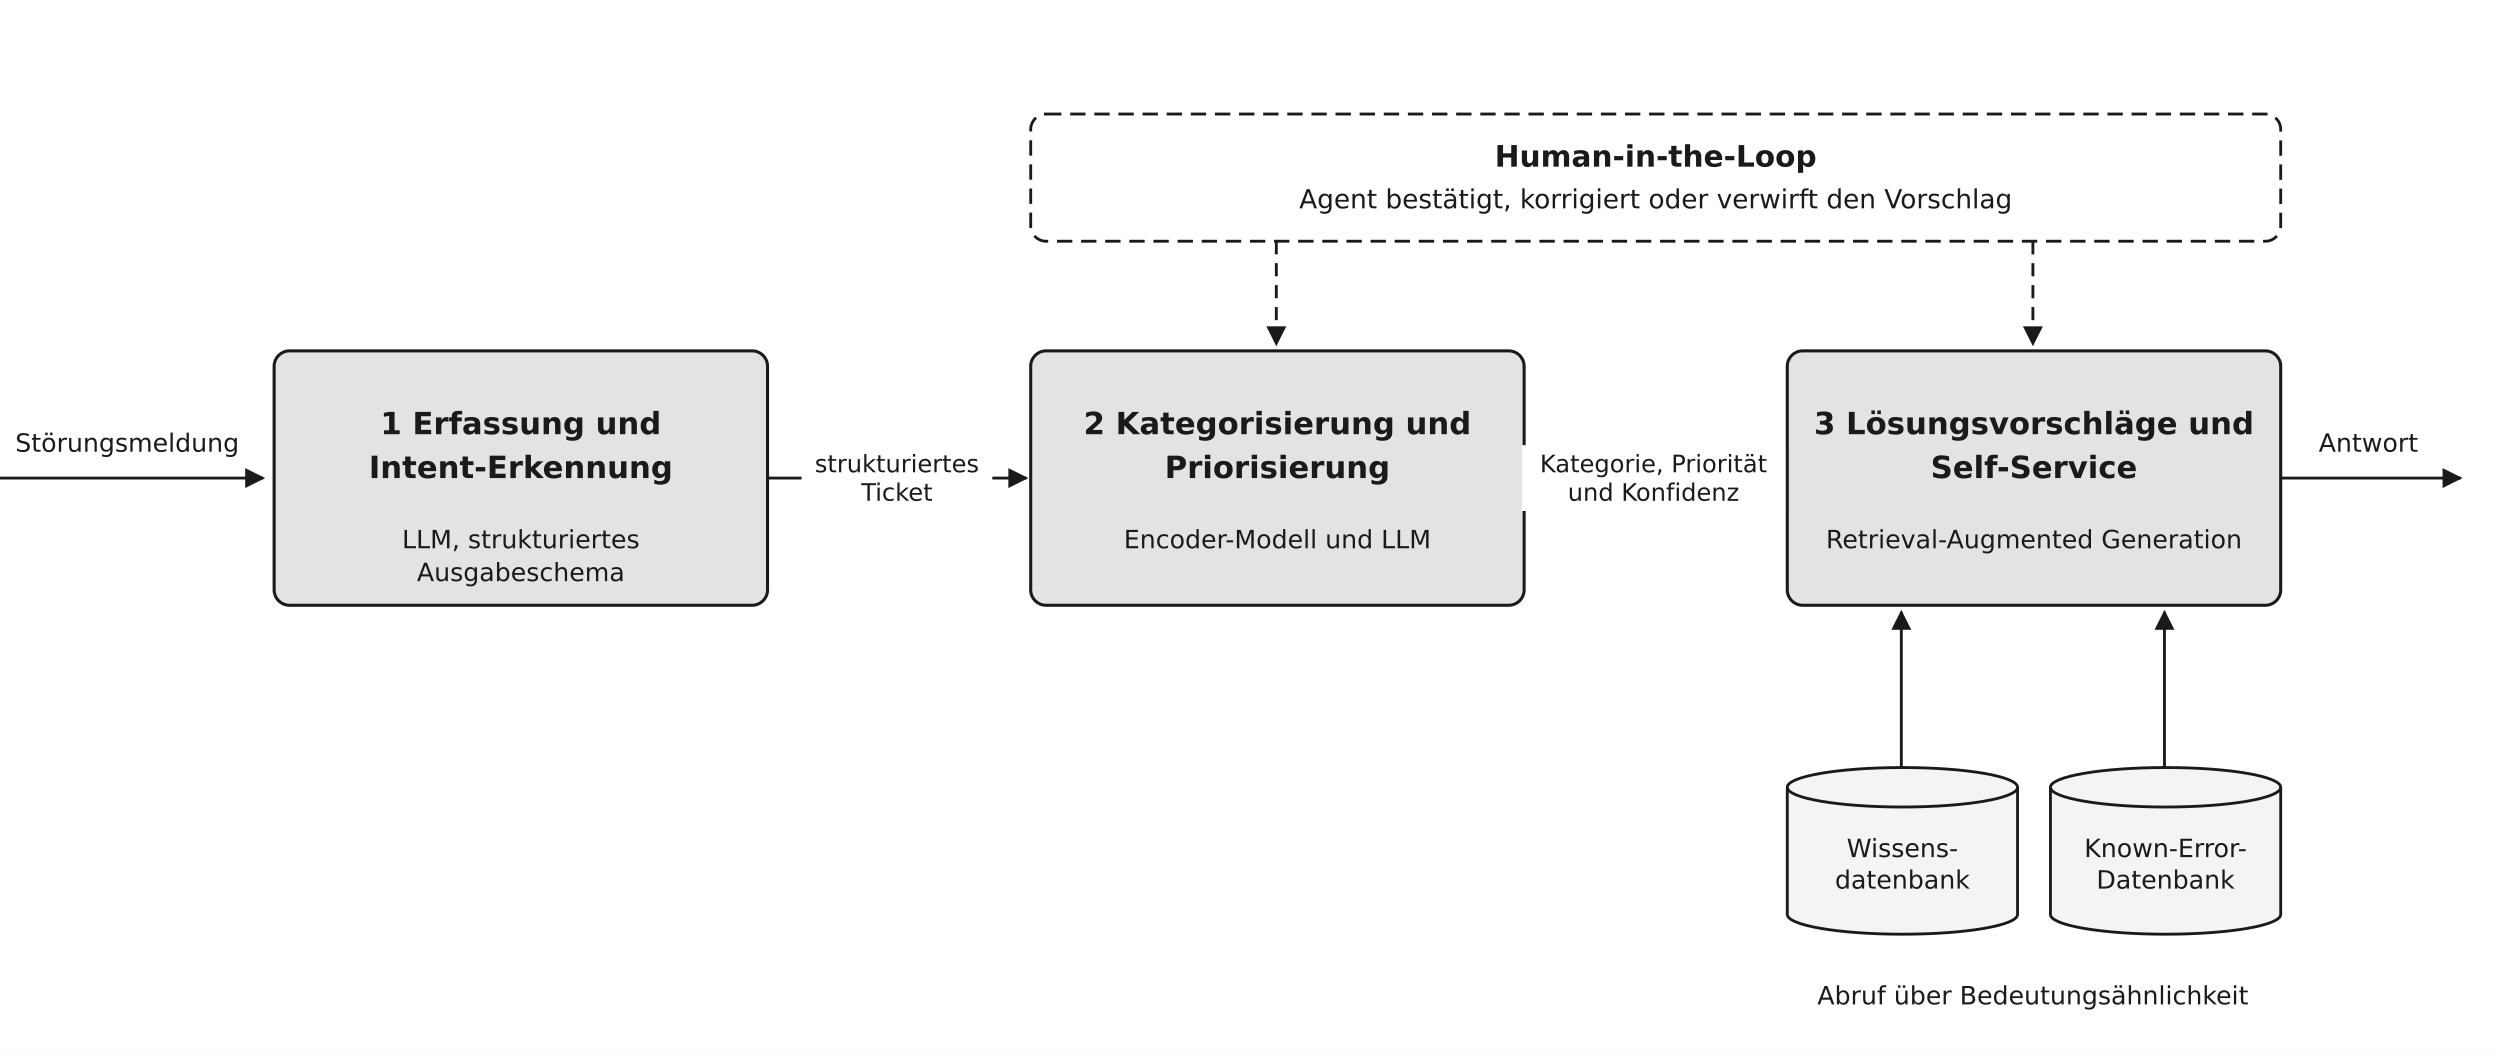
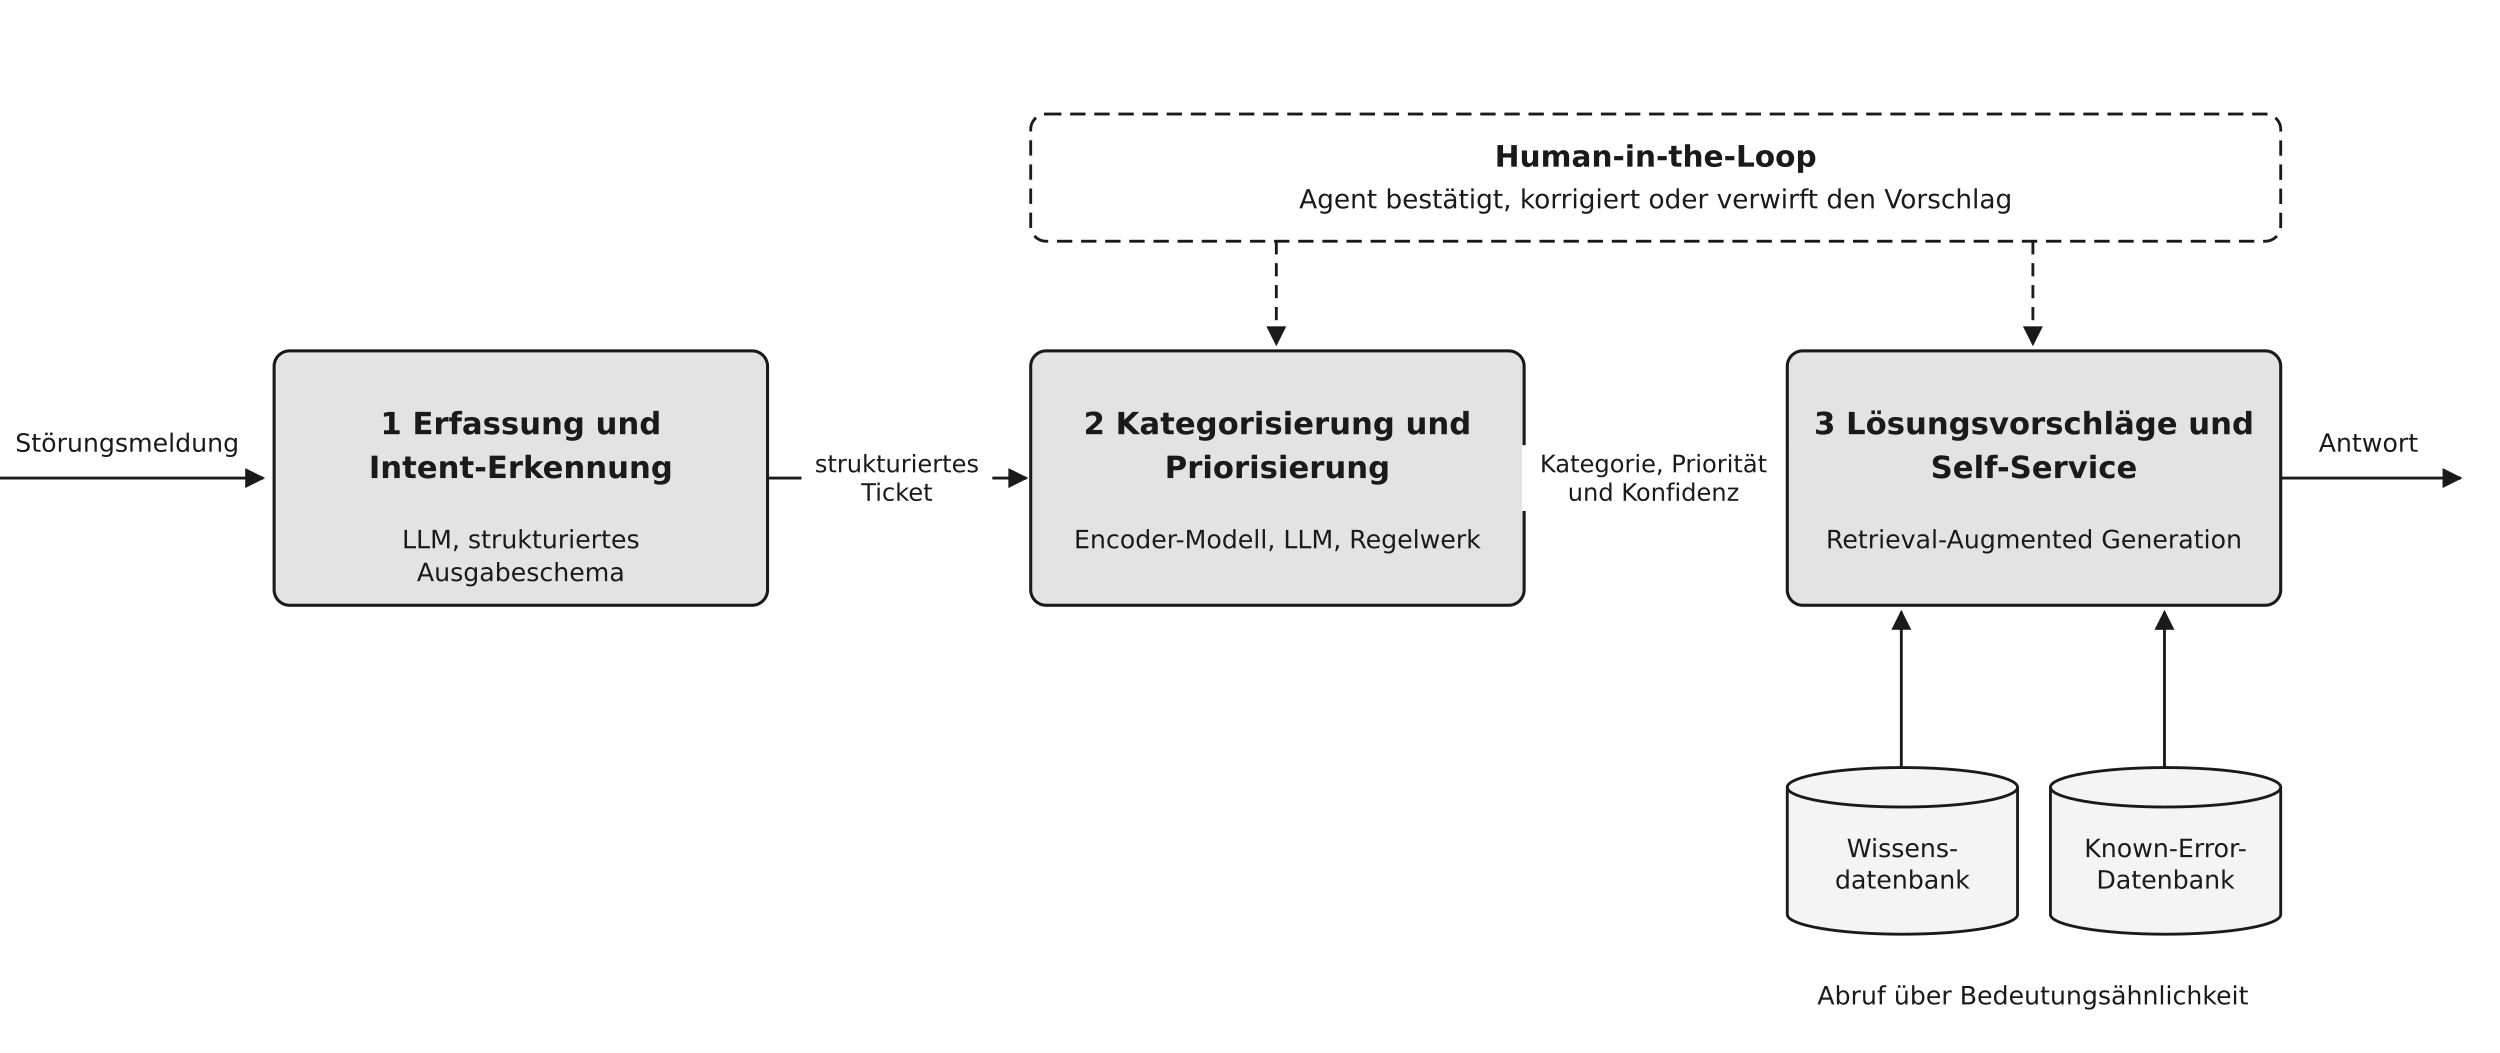
<svg xmlns="http://www.w3.org/2000/svg" width="1140" height="480" viewBox="0 0 1140 480" font-family="Carlito, DejaVu Sans, sans-serif">
  <defs>
    <marker id="seq" viewBox="0 0 10 10" refX="9" refY="5" markerWidth="7" markerHeight="7" orient="auto-start-reverse">
      <path d="M 0 0 L 10 5 L 0 10 z" fill="#1a1a1a" />
    </marker>
    <marker id="msg" viewBox="0 0 10 10" refX="9" refY="5" markerWidth="8" markerHeight="8" orient="auto-start-reverse">
      <path d="M 0 0 L 10 5 L 0 10 z" fill="#ffffff" stroke="#1a1a1a" stroke-width="1" />
    </marker>
    <marker id="msgstart" viewBox="0 0 10 10" refX="5" refY="5" markerWidth="7" markerHeight="7" orient="auto">
      <circle cx="5" cy="5" r="3.5" fill="#ffffff" stroke="#1a1a1a" stroke-width="1" />
    </marker>
  </defs>
  <rect width="1140" height="480" fill="#ffffff" />
  <rect x="125" y="160" width="225" height="116" rx="7" fill="#e3e3e3" stroke="#1a1a1a" stroke-width="1.4" />
  <text x="237.5" y="198" font-size="14" text-anchor="middle" font-weight="bold" font-style="normal" fill="#1a1a1a">1  Erfassung und</text>
  <text x="237.5" y="218" font-size="14" text-anchor="middle" font-weight="bold" font-style="normal" fill="#1a1a1a">Intent-Erkennung</text>
  <text x="237.5" y="250" font-size="11.5" text-anchor="middle" font-weight="normal" font-style="normal" fill="#1a1a1a">LLM, strukturiertes</text>
  <text x="237.5" y="265" font-size="11.5" text-anchor="middle" font-weight="normal" font-style="normal" fill="#1a1a1a">Ausgabeschema</text>
  <rect x="470" y="160" width="225" height="116" rx="7" fill="#e3e3e3" stroke="#1a1a1a" stroke-width="1.4" />
  <text x="582.5" y="198" font-size="14" text-anchor="middle" font-weight="bold" font-style="normal" fill="#1a1a1a">2  Kategorisierung und</text>
  <text x="582.5" y="218" font-size="14" text-anchor="middle" font-weight="bold" font-style="normal" fill="#1a1a1a">Priorisierung</text>
-   <text x="582.5" y="250" font-size="11.5" text-anchor="middle" font-weight="normal" font-style="normal" fill="#1a1a1a">Encoder-Modell und LLM</text>
+   <text x="582.5" y="250" font-size="11.5" text-anchor="middle" font-weight="normal" font-style="normal" fill="#1a1a1a">Encoder-Modell, LLM, Regelwerk</text>
  <rect x="815" y="160" width="225" height="116" rx="7" fill="#e3e3e3" stroke="#1a1a1a" stroke-width="1.4" />
  <text x="927.5" y="198" font-size="14" text-anchor="middle" font-weight="bold" font-style="normal" fill="#1a1a1a">3  Lösungsvorschläge und</text>
  <text x="927.5" y="218" font-size="14" text-anchor="middle" font-weight="bold" font-style="normal" fill="#1a1a1a">Self-Service</text>
  <text x="927.5" y="250" font-size="11.5" text-anchor="middle" font-weight="normal" font-style="normal" fill="#1a1a1a">Retrieval-Augmented Generation</text>
  <path d="M 350 218.0 L 468 218.0" fill="none" stroke="#1a1a1a" stroke-width="1.3" marker-end="url(#seq)" />
  <rect x="365.5" y="203.0" width="87.0" height="30" fill="#ffffff" stroke="none" />
  <text x="409" y="215.35" font-size="11" text-anchor="middle" font-weight="normal" font-style="normal" fill="#1a1a1a">strukturiertes</text>
  <text x="409" y="228.35" font-size="11" text-anchor="middle" font-weight="normal" font-style="normal" fill="#1a1a1a">Ticket</text>
  <path d="M 695 218.0 L 813 218.0" fill="none" stroke="#1a1a1a" stroke-width="1.3" marker-end="url(#seq)" />
  <rect x="694.0" y="203.0" width="120.0" height="30" fill="#ffffff" stroke="none" />
  <text x="754" y="215.35" font-size="11" text-anchor="middle" font-weight="normal" font-style="normal" fill="#1a1a1a">Kategorie, Priorität</text>
  <text x="754" y="228.35" font-size="11" text-anchor="middle" font-weight="normal" font-style="normal" fill="#1a1a1a">und Konfidenz</text>
  <path d="M 0 218.0 L 120 218.0" fill="none" stroke="#1a1a1a" stroke-width="1.3" marker-end="url(#seq)" />
  <text x="58" y="206.0" font-size="11.5" text-anchor="middle" font-weight="normal" font-style="normal" fill="#1a1a1a">Störungsmeldung</text>
  <path d="M 1040 218.0 L 1122 218.0" fill="none" stroke="#1a1a1a" stroke-width="1.3" marker-end="url(#seq)" />
  <text x="1080" y="206.0" font-size="11.5" text-anchor="middle" font-weight="normal" font-style="normal" fill="#1a1a1a">Antwort</text>
  <rect x="470" y="52" width="570" height="58" rx="7" fill="#ffffff" stroke="#1a1a1a" stroke-width="1.3" stroke-dasharray="7 4" />
  <text x="755" y="76" font-size="13.5" text-anchor="middle" font-weight="bold" font-style="normal" fill="#1a1a1a">Human-in-the-Loop</text>
  <text x="755" y="95" font-size="12" text-anchor="middle" font-weight="normal" font-style="normal" fill="#1a1a1a">Agent bestätigt, korrigiert oder verwirft den Vorschlag</text>
  <path d="M 582 110 L 582 157" fill="none" stroke="#1a1a1a" stroke-width="1.3" stroke-dasharray="6 4" marker-end="url(#seq)" />
  <path d="M 927 110 L 927 157" fill="none" stroke="#1a1a1a" stroke-width="1.3" stroke-dasharray="6 4" marker-end="url(#seq)" />
  <path d="M 815 359 a 52.5 9 0 0 1 105 0 v 58 a 52.5 9 0 0 1 -105 0 z" fill="#f4f4f4" stroke="#1a1a1a" stroke-width="1.3" />
  <path d="M 815 359 a 52.5 9 0 0 0 105 0" fill="none" stroke="#1a1a1a" stroke-width="1.3" />
  <text x="867.5" y="390.837" font-size="11.5" text-anchor="middle" font-weight="normal" font-style="normal" fill="#1a1a1a">Wissens-</text>
  <text x="867.5" y="405.212" font-size="11.5" text-anchor="middle" font-weight="normal" font-style="normal" fill="#1a1a1a">datenbank</text>
  <path d="M 935 359 a 52.5 9 0 0 1 105 0 v 58 a 52.5 9 0 0 1 -105 0 z" fill="#f4f4f4" stroke="#1a1a1a" stroke-width="1.3" />
  <path d="M 935 359 a 52.5 9 0 0 0 105 0" fill="none" stroke="#1a1a1a" stroke-width="1.3" />
  <text x="987.5" y="390.837" font-size="11.5" text-anchor="middle" font-weight="normal" font-style="normal" fill="#1a1a1a">Known-Error-</text>
  <text x="987.5" y="405.212" font-size="11.5" text-anchor="middle" font-weight="normal" font-style="normal" fill="#1a1a1a">Datenbank</text>
  <path d="M 867 350 L 867 279" fill="none" stroke="#1a1a1a" stroke-width="1.3" marker-end="url(#seq)" />
  <path d="M 987 350 L 987 279" fill="none" stroke="#1a1a1a" stroke-width="1.3" marker-end="url(#seq)" />
  <text x="927" y="458" font-size="11.5" text-anchor="middle" font-weight="normal" font-style="normal" fill="#1a1a1a">Abruf über Bedeutungsähnlichkeit</text>
</svg>
